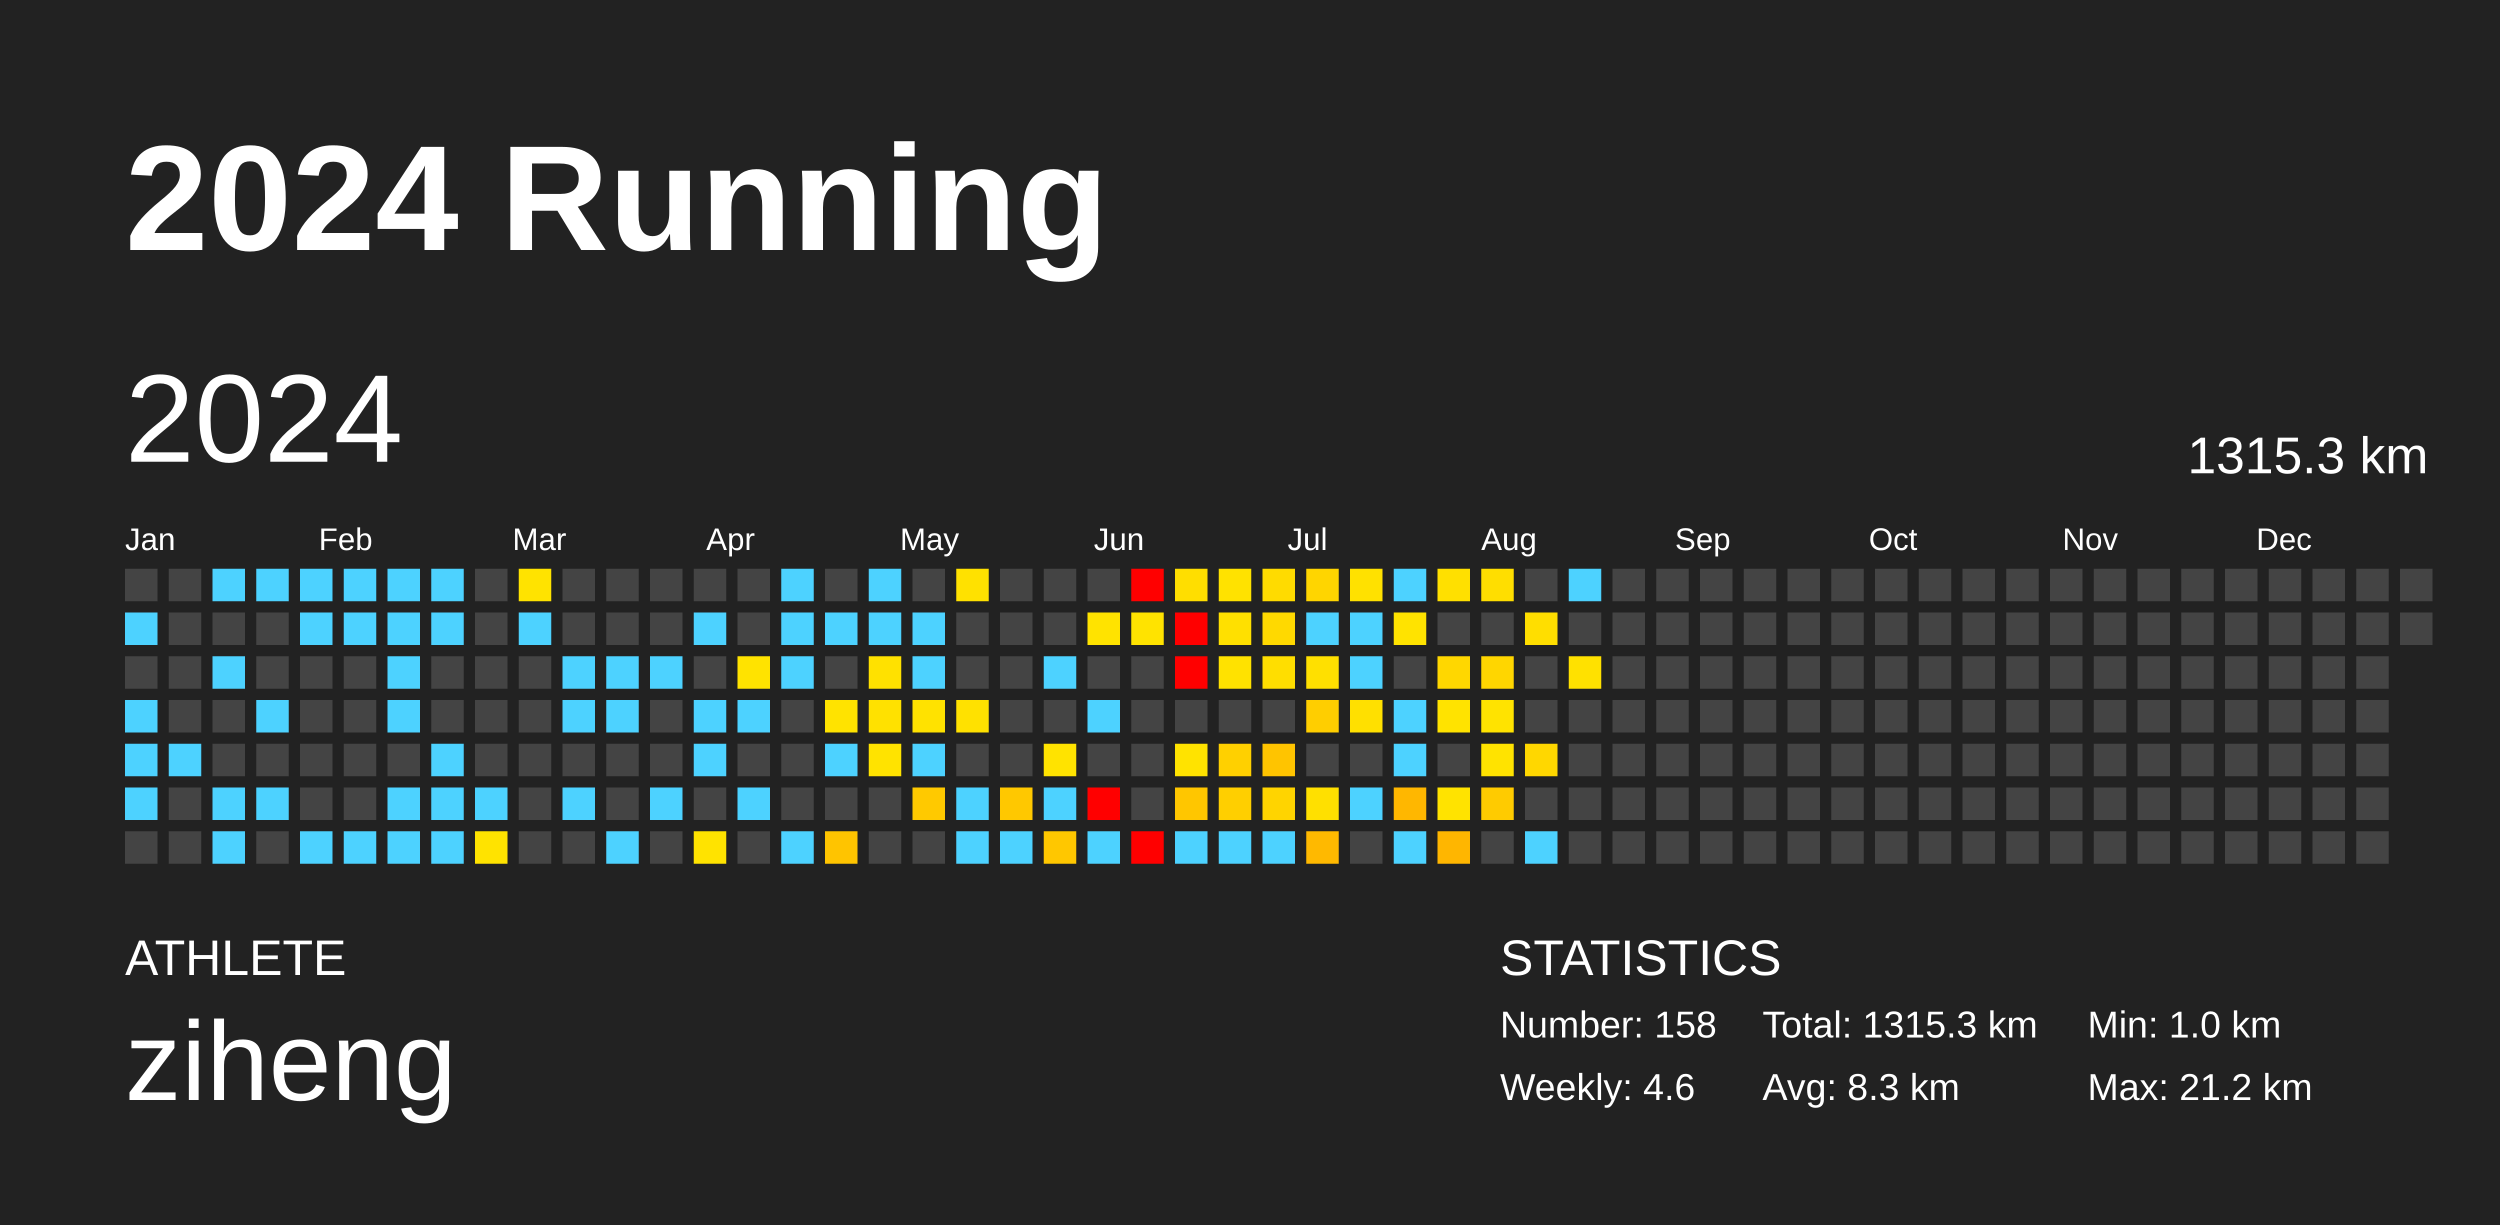
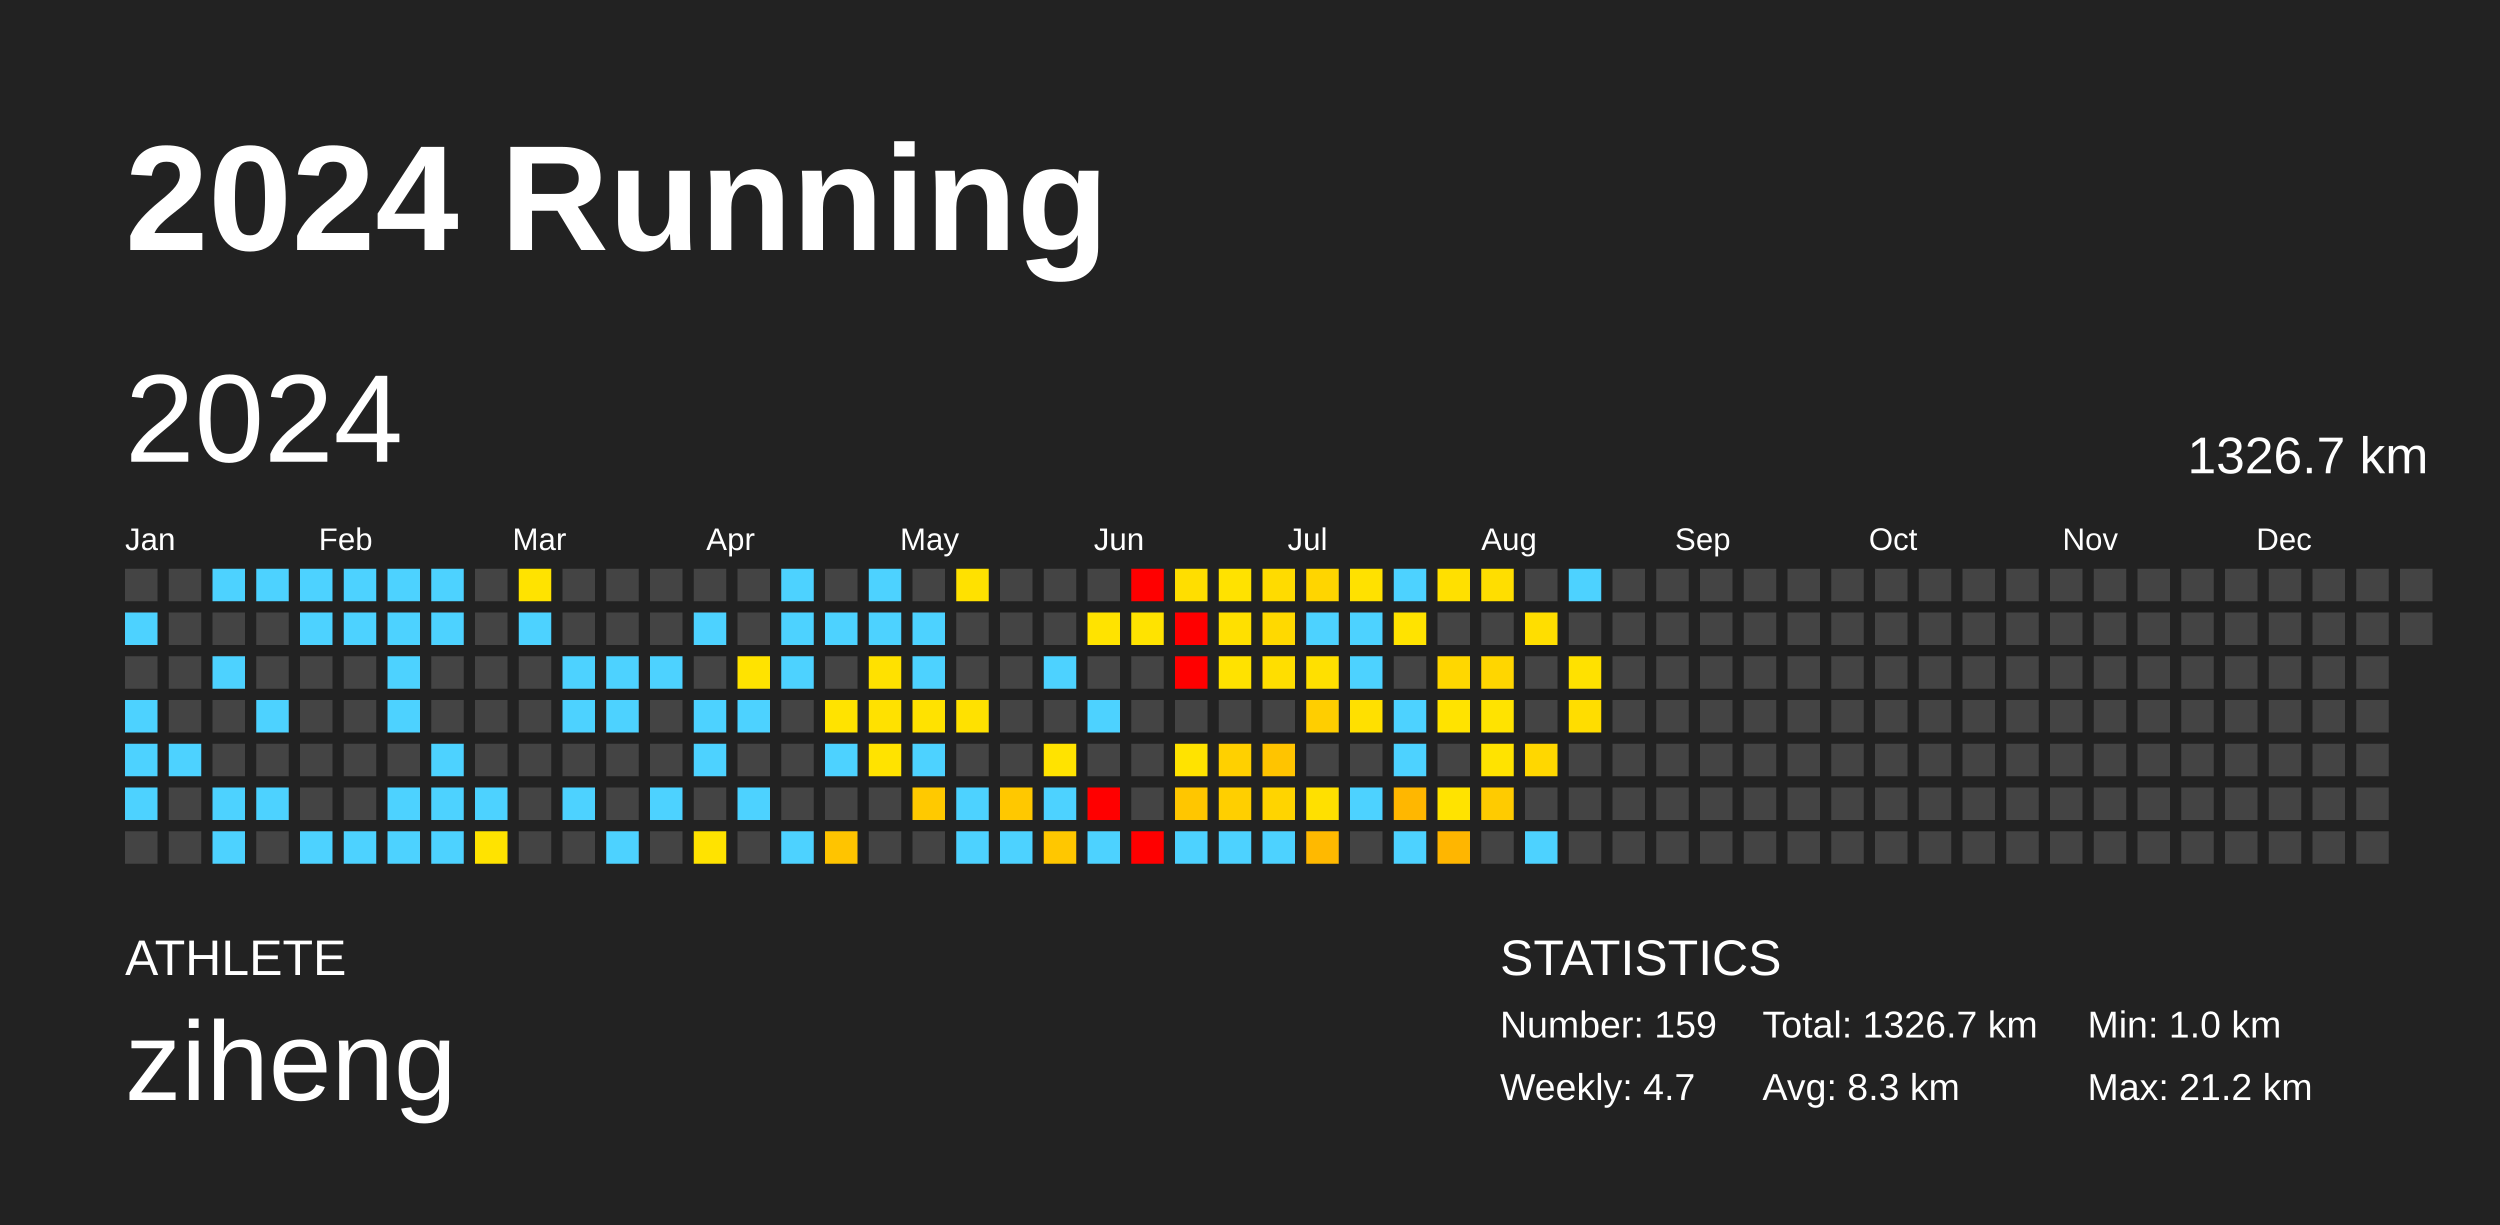
<svg xmlns="http://www.w3.org/2000/svg" baseProfile="full" height="98mm" version="1.1" viewBox="0,0,200,98" width="200mm">
  <defs />
  <rect fill="#222222" height="98" width="200" x="0" y="0" />
  <text fill="#FFFFFF" style="font-size:12px; font-family:Arial; font-weight:bold;" x="10" y="20">2024 Running</text>
  <text fill="#FFFFFF" style="font-size:4px; font-family:Arial" x="10" y="78">ATHLETE</text>
  <text fill="#FFFFFF" style="font-size:9px; font-family:Arial" x="10" y="88">ziheng</text>
  <text fill="#FFFFFF" style="font-size:4px; font-family:Arial" x="120" y="78">STATISTICS</text>
-   <text fill="#FFFFFF" style="font-size:3px; font-family:Arial" x="120" y="83">Number: 158</text>
-   <text fill="#FFFFFF" style="font-size:3px; font-family:Arial" x="120" y="88">Weekly: 4.6</text>
-   <text fill="#FFFFFF" style="font-size:3px; font-family:Arial" x="141" y="83">Total: 1315.3 km</text>
+   <text fill="#FFFFFF" style="font-size:3px; font-family:Arial" x="120" y="83">Number: 159</text>
+   <text fill="#FFFFFF" style="font-size:3px; font-family:Arial" x="120" y="88">Weekly: 4.7</text>
+   <text fill="#FFFFFF" style="font-size:3px; font-family:Arial" x="141" y="83">Total: 1326.7 km</text>
  <text fill="#FFFFFF" style="font-size:3px; font-family:Arial" x="141" y="88">Avg: 8.3 km</text>
  <text fill="#FFFFFF" style="font-size:3px; font-family:Arial" x="167" y="83">Min: 1.0 km</text>
  <text fill="#FFFFFF" style="font-size:3px; font-family:Arial" x="167" y="88">Max: 21.2 km</text>
  <text dominant-baseline="hanging" fill="#FFFFFF" style="font-size:10.0px; font-family:Arial;" x="10" y="30">2024</text>
-   <text dominant-baseline="hanging" fill="#FFFFFF" style="font-size:4.125px; font-family:Arial;" x="175" y="35">1315.3 km</text>
+   <text dominant-baseline="hanging" fill="#FFFFFF" style="font-size:4.125px; font-family:Arial;" x="175" y="35">1326.7 km</text>
  <text fill="#FFFFFF" style="font-size:2.5px; font-family:Arial" x="10.0" y="44">Jan</text>
  <text fill="#FFFFFF" style="font-size:2.5px; font-family:Arial" x="25.5" y="44">Feb</text>
  <text fill="#FFFFFF" style="font-size:2.5px; font-family:Arial" x="41.0" y="44">Mar</text>
  <text fill="#FFFFFF" style="font-size:2.5px; font-family:Arial" x="56.5" y="44">Apr</text>
  <text fill="#FFFFFF" style="font-size:2.5px; font-family:Arial" x="72.0" y="44">May</text>
  <text fill="#FFFFFF" style="font-size:2.5px; font-family:Arial" x="87.5" y="44">Jun</text>
  <text fill="#FFFFFF" style="font-size:2.5px; font-family:Arial" x="103.0" y="44">Jul</text>
  <text fill="#FFFFFF" style="font-size:2.5px; font-family:Arial" x="118.5" y="44">Aug</text>
  <text fill="#FFFFFF" style="font-size:2.5px; font-family:Arial" x="134.0" y="44">Sep</text>
  <text fill="#FFFFFF" style="font-size:2.5px; font-family:Arial" x="149.5" y="44">Oct</text>
  <text fill="#FFFFFF" style="font-size:2.5px; font-family:Arial" x="165.0" y="44">Nov</text>
  <text fill="#FFFFFF" style="font-size:2.5px; font-family:Arial" x="180.5" y="44">Dec</text>
  <rect fill="#444444" height="2.6" width="2.6" x="10.0" y="45.5" />
  <rect fill="#4dd2ff" height="2.6" width="2.6" x="10.0" y="49.0" />
  <rect fill="#444444" height="2.6" width="2.6" x="10.0" y="52.5" />
  <rect fill="#4dd2ff" height="2.6" width="2.6" x="10.0" y="56.0" />
  <rect fill="#4dd2ff" height="2.6" width="2.6" x="10.0" y="59.5" />
  <rect fill="#4dd2ff" height="2.6" width="2.6" x="10.0" y="63.0" />
  <rect fill="#444444" height="2.6" width="2.6" x="10.0" y="66.5" />
  <rect fill="#444444" height="2.6" width="2.6" x="13.5" y="45.5" />
  <rect fill="#444444" height="2.6" width="2.6" x="13.5" y="49.0" />
  <rect fill="#444444" height="2.6" width="2.6" x="13.5" y="52.5" />
  <rect fill="#444444" height="2.6" width="2.6" x="13.5" y="56.0" />
  <rect fill="#4dd2ff" height="2.6" width="2.6" x="13.5" y="59.5" />
  <rect fill="#444444" height="2.6" width="2.6" x="13.5" y="63.0" />
  <rect fill="#444444" height="2.6" width="2.6" x="13.5" y="66.5" />
  <rect fill="#4dd2ff" height="2.6" width="2.6" x="17.0" y="45.5" />
  <rect fill="#444444" height="2.6" width="2.6" x="17.0" y="49.0" />
  <rect fill="#4dd2ff" height="2.6" width="2.6" x="17.0" y="52.5" />
  <rect fill="#444444" height="2.6" width="2.6" x="17.0" y="56.0" />
  <rect fill="#444444" height="2.6" width="2.6" x="17.0" y="59.5" />
  <rect fill="#4dd2ff" height="2.6" width="2.6" x="17.0" y="63.0" />
  <rect fill="#4dd2ff" height="2.6" width="2.6" x="17.0" y="66.5" />
  <rect fill="#4dd2ff" height="2.6" width="2.6" x="20.5" y="45.5" />
  <rect fill="#444444" height="2.6" width="2.6" x="20.5" y="49.0" />
  <rect fill="#444444" height="2.6" width="2.6" x="20.5" y="52.5" />
  <rect fill="#4dd2ff" height="2.6" width="2.6" x="20.5" y="56.0" />
  <rect fill="#444444" height="2.6" width="2.6" x="20.5" y="59.5" />
  <rect fill="#4dd2ff" height="2.6" width="2.6" x="20.5" y="63.0" />
  <rect fill="#444444" height="2.6" width="2.6" x="20.5" y="66.5" />
  <rect fill="#4dd2ff" height="2.6" width="2.6" x="24.0" y="45.5" />
  <rect fill="#4dd2ff" height="2.6" width="2.6" x="24.0" y="49.0" />
  <rect fill="#444444" height="2.6" width="2.6" x="24.0" y="52.5" />
  <rect fill="#444444" height="2.6" width="2.6" x="24.0" y="56.0" />
  <rect fill="#444444" height="2.6" width="2.6" x="24.0" y="59.5" />
  <rect fill="#444444" height="2.6" width="2.6" x="24.0" y="63.0" />
  <rect fill="#4dd2ff" height="2.6" width="2.6" x="24.0" y="66.5" />
  <rect fill="#4dd2ff" height="2.6" width="2.6" x="27.5" y="45.5" />
  <rect fill="#4dd2ff" height="2.6" width="2.6" x="27.5" y="49.0" />
  <rect fill="#444444" height="2.6" width="2.6" x="27.5" y="52.5" />
  <rect fill="#444444" height="2.6" width="2.6" x="27.5" y="56.0" />
  <rect fill="#444444" height="2.6" width="2.6" x="27.5" y="59.5" />
  <rect fill="#444444" height="2.6" width="2.6" x="27.5" y="63.0" />
  <rect fill="#4dd2ff" height="2.6" width="2.6" x="27.5" y="66.5" />
  <rect fill="#4dd2ff" height="2.6" width="2.6" x="31.0" y="45.5" />
  <rect fill="#4dd2ff" height="2.6" width="2.6" x="31.0" y="49.0" />
  <rect fill="#4dd2ff" height="2.6" width="2.6" x="31.0" y="52.5" />
  <rect fill="#4dd2ff" height="2.6" width="2.6" x="31.0" y="56.0" />
  <rect fill="#444444" height="2.6" width="2.6" x="31.0" y="59.5" />
  <rect fill="#4dd2ff" height="2.6" width="2.6" x="31.0" y="63.0" />
  <rect fill="#4dd2ff" height="2.6" width="2.6" x="31.0" y="66.5" />
  <rect fill="#4dd2ff" height="2.6" width="2.6" x="34.5" y="45.5" />
  <rect fill="#4dd2ff" height="2.6" width="2.6" x="34.5" y="49.0" />
  <rect fill="#444444" height="2.6" width="2.6" x="34.5" y="52.5" />
  <rect fill="#444444" height="2.6" width="2.6" x="34.5" y="56.0" />
  <rect fill="#4dd2ff" height="2.6" width="2.6" x="34.5" y="59.5" />
  <rect fill="#4dd2ff" height="2.6" width="2.6" x="34.5" y="63.0" />
  <rect fill="#4dd2ff" height="2.6" width="2.6" x="34.5" y="66.5" />
  <rect fill="#444444" height="2.6" width="2.6" x="38.0" y="45.5" />
  <rect fill="#444444" height="2.6" width="2.6" x="38.0" y="49.0" />
  <rect fill="#444444" height="2.6" width="2.6" x="38.0" y="52.5" />
  <rect fill="#444444" height="2.6" width="2.6" x="38.0" y="56.0" />
  <rect fill="#444444" height="2.6" width="2.6" x="38.0" y="59.5" />
  <rect fill="#4dd2ff" height="2.6" width="2.6" x="38.0" y="63.0" />
  <rect fill="#ffe300" height="2.6" width="2.6" x="38.0" y="66.5" />
  <rect fill="#ffe300" height="2.6" width="2.6" x="41.5" y="45.5" />
  <rect fill="#4dd2ff" height="2.6" width="2.6" x="41.5" y="49.0" />
  <rect fill="#444444" height="2.6" width="2.6" x="41.5" y="52.5" />
  <rect fill="#444444" height="2.6" width="2.6" x="41.5" y="56.0" />
  <rect fill="#444444" height="2.6" width="2.6" x="41.5" y="59.5" />
  <rect fill="#444444" height="2.6" width="2.6" x="41.5" y="63.0" />
  <rect fill="#444444" height="2.6" width="2.6" x="41.5" y="66.5" />
  <rect fill="#444444" height="2.6" width="2.6" x="45.0" y="45.5" />
  <rect fill="#444444" height="2.6" width="2.6" x="45.0" y="49.0" />
  <rect fill="#4dd2ff" height="2.6" width="2.6" x="45.0" y="52.5" />
  <rect fill="#4dd2ff" height="2.6" width="2.6" x="45.0" y="56.0" />
  <rect fill="#444444" height="2.6" width="2.6" x="45.0" y="59.5" />
  <rect fill="#4dd2ff" height="2.6" width="2.6" x="45.0" y="63.0" />
  <rect fill="#444444" height="2.6" width="2.6" x="45.0" y="66.5" />
  <rect fill="#444444" height="2.6" width="2.6" x="48.5" y="45.5" />
  <rect fill="#444444" height="2.6" width="2.6" x="48.5" y="49.0" />
  <rect fill="#4dd2ff" height="2.6" width="2.6" x="48.5" y="52.5" />
  <rect fill="#4dd2ff" height="2.6" width="2.6" x="48.5" y="56.0" />
  <rect fill="#444444" height="2.6" width="2.6" x="48.5" y="59.5" />
  <rect fill="#444444" height="2.6" width="2.6" x="48.5" y="63.0" />
  <rect fill="#4dd2ff" height="2.6" width="2.6" x="48.5" y="66.5" />
  <rect fill="#444444" height="2.6" width="2.6" x="52.0" y="45.5" />
  <rect fill="#444444" height="2.6" width="2.6" x="52.0" y="49.0" />
  <rect fill="#4dd2ff" height="2.6" width="2.6" x="52.0" y="52.5" />
  <rect fill="#444444" height="2.6" width="2.6" x="52.0" y="56.0" />
  <rect fill="#444444" height="2.6" width="2.6" x="52.0" y="59.5" />
  <rect fill="#4dd2ff" height="2.6" width="2.6" x="52.0" y="63.0" />
  <rect fill="#444444" height="2.6" width="2.6" x="52.0" y="66.5" />
  <rect fill="#444444" height="2.6" width="2.6" x="55.5" y="45.5" />
  <rect fill="#4dd2ff" height="2.6" width="2.6" x="55.5" y="49.0" />
  <rect fill="#444444" height="2.6" width="2.6" x="55.5" y="52.5" />
  <rect fill="#4dd2ff" height="2.6" width="2.6" x="55.5" y="56.0" />
  <rect fill="#4dd2ff" height="2.6" width="2.6" x="55.5" y="59.5" />
  <rect fill="#444444" height="2.6" width="2.6" x="55.5" y="63.0" />
  <rect fill="#ffe300" height="2.6" width="2.6" x="55.5" y="66.5" />
  <rect fill="#444444" height="2.6" width="2.6" x="59.0" y="45.5" />
  <rect fill="#444444" height="2.6" width="2.6" x="59.0" y="49.0" />
  <rect fill="#ffe300" height="2.6" width="2.6" x="59.0" y="52.5" />
  <rect fill="#4dd2ff" height="2.6" width="2.6" x="59.0" y="56.0" />
  <rect fill="#444444" height="2.6" width="2.6" x="59.0" y="59.5" />
  <rect fill="#4dd2ff" height="2.6" width="2.6" x="59.0" y="63.0" />
  <rect fill="#444444" height="2.6" width="2.6" x="59.0" y="66.5" />
  <rect fill="#4dd2ff" height="2.6" width="2.6" x="62.5" y="45.5" />
  <rect fill="#4dd2ff" height="2.6" width="2.6" x="62.5" y="49.0" />
  <rect fill="#4dd2ff" height="2.6" width="2.6" x="62.5" y="52.5" />
  <rect fill="#444444" height="2.6" width="2.6" x="62.5" y="56.0" />
  <rect fill="#444444" height="2.6" width="2.6" x="62.5" y="59.5" />
  <rect fill="#444444" height="2.6" width="2.6" x="62.5" y="63.0" />
  <rect fill="#4dd2ff" height="2.6" width="2.6" x="62.5" y="66.5" />
  <rect fill="#444444" height="2.6" width="2.6" x="66.0" y="45.5" />
  <rect fill="#4dd2ff" height="2.6" width="2.6" x="66.0" y="49.0" />
  <rect fill="#444444" height="2.6" width="2.6" x="66.0" y="52.5" />
  <rect fill="#ffe300" height="2.6" width="2.6" x="66.0" y="56.0" />
  <rect fill="#4dd2ff" height="2.6" width="2.6" x="66.0" y="59.5" />
  <rect fill="#444444" height="2.6" width="2.6" x="66.0" y="63.0" />
  <rect fill="#ffc400" height="2.6" width="2.6" x="66.0" y="66.5" />
  <rect fill="#4dd2ff" height="2.6" width="2.6" x="69.5" y="45.5" />
  <rect fill="#4dd2ff" height="2.6" width="2.6" x="69.5" y="49.0" />
  <rect fill="#ffe100" height="2.6" width="2.6" x="69.5" y="52.5" />
  <rect fill="#ffe100" height="2.6" width="2.6" x="69.5" y="56.0" />
  <rect fill="#ffe300" height="2.6" width="2.6" x="69.5" y="59.5" />
  <rect fill="#444444" height="2.6" width="2.6" x="69.5" y="63.0" />
  <rect fill="#444444" height="2.6" width="2.6" x="69.5" y="66.5" />
  <rect fill="#444444" height="2.6" width="2.6" x="73.0" y="45.5" />
  <rect fill="#4dd2ff" height="2.6" width="2.6" x="73.0" y="49.0" />
  <rect fill="#4dd2ff" height="2.6" width="2.6" x="73.0" y="52.5" />
  <rect fill="#ffe200" height="2.6" width="2.6" x="73.0" y="56.0" />
  <rect fill="#4dd2ff" height="2.6" width="2.6" x="73.0" y="59.5" />
  <rect fill="#ffc900" height="2.6" width="2.6" x="73.0" y="63.0" />
  <rect fill="#444444" height="2.6" width="2.6" x="73.0" y="66.5" />
  <rect fill="#ffe100" height="2.6" width="2.6" x="76.5" y="45.5" />
  <rect fill="#444444" height="2.6" width="2.6" x="76.5" y="49.0" />
  <rect fill="#444444" height="2.6" width="2.6" x="76.5" y="52.5" />
  <rect fill="#ffe100" height="2.6" width="2.6" x="76.5" y="56.0" />
  <rect fill="#444444" height="2.6" width="2.6" x="76.5" y="59.5" />
  <rect fill="#4dd2ff" height="2.6" width="2.6" x="76.5" y="63.0" />
  <rect fill="#4dd2ff" height="2.6" width="2.6" x="76.5" y="66.5" />
  <rect fill="#444444" height="2.6" width="2.6" x="80.0" y="45.5" />
  <rect fill="#444444" height="2.6" width="2.6" x="80.0" y="49.0" />
  <rect fill="#444444" height="2.6" width="2.6" x="80.0" y="52.5" />
  <rect fill="#444444" height="2.6" width="2.6" x="80.0" y="56.0" />
  <rect fill="#444444" height="2.6" width="2.6" x="80.0" y="59.5" />
  <rect fill="#ffc800" height="2.6" width="2.6" x="80.0" y="63.0" />
  <rect fill="#4dd2ff" height="2.6" width="2.6" x="80.0" y="66.5" />
  <rect fill="#444444" height="2.6" width="2.6" x="83.5" y="45.5" />
  <rect fill="#444444" height="2.6" width="2.6" x="83.5" y="49.0" />
  <rect fill="#4dd2ff" height="2.6" width="2.6" x="83.5" y="52.5" />
  <rect fill="#444444" height="2.6" width="2.6" x="83.5" y="56.0" />
  <rect fill="#ffe300" height="2.6" width="2.6" x="83.5" y="59.5" />
  <rect fill="#4dd2ff" height="2.6" width="2.6" x="83.5" y="63.0" />
  <rect fill="#ffc700" height="2.6" width="2.6" x="83.5" y="66.5" />
  <rect fill="#444444" height="2.6" width="2.6" x="87.0" y="45.5" />
  <rect fill="#ffe300" height="2.6" width="2.6" x="87.0" y="49.0" />
  <rect fill="#444444" height="2.6" width="2.6" x="87.0" y="52.5" />
  <rect fill="#4dd2ff" height="2.6" width="2.6" x="87.0" y="56.0" />
  <rect fill="#444444" height="2.6" width="2.6" x="87.0" y="59.5" />
  <rect fill="red" height="2.6" width="2.6" x="87.0" y="63.0" />
  <rect fill="#4dd2ff" height="2.6" width="2.6" x="87.0" y="66.5" />
  <rect fill="red" height="2.6" width="2.6" x="90.5" y="45.5" />
  <rect fill="#ffe300" height="2.6" width="2.6" x="90.5" y="49.0" />
  <rect fill="#444444" height="2.6" width="2.6" x="90.5" y="52.5" />
  <rect fill="#444444" height="2.6" width="2.6" x="90.5" y="56.0" />
  <rect fill="#444444" height="2.6" width="2.6" x="90.5" y="59.5" />
  <rect fill="#444444" height="2.6" width="2.6" x="90.5" y="63.0" />
  <rect fill="red" height="2.6" width="2.6" x="90.5" y="66.5" />
  <rect fill="#ffde00" height="2.6" width="2.6" x="94.0" y="45.5" />
  <rect fill="red" height="2.6" width="2.6" x="94.0" y="49.0" />
  <rect fill="red" height="2.6" width="2.6" x="94.0" y="52.5" />
  <rect fill="#444444" height="2.6" width="2.6" x="94.0" y="56.0" />
  <rect fill="#ffe300" height="2.6" width="2.6" x="94.0" y="59.5" />
  <rect fill="#ffc600" height="2.6" width="2.6" x="94.0" y="63.0" />
  <rect fill="#4dd2ff" height="2.6" width="2.6" x="94.0" y="66.5" />
  <rect fill="#ffe200" height="2.6" width="2.6" x="97.5" y="45.5" />
  <rect fill="#ffe000" height="2.6" width="2.6" x="97.5" y="49.0" />
  <rect fill="#ffe200" height="2.6" width="2.6" x="97.5" y="52.5" />
  <rect fill="#444444" height="2.6" width="2.6" x="97.5" y="56.0" />
  <rect fill="#ffd000" height="2.6" width="2.6" x="97.5" y="59.5" />
  <rect fill="#ffcf00" height="2.6" width="2.6" x="97.5" y="63.0" />
  <rect fill="#4dd2ff" height="2.6" width="2.6" x="97.5" y="66.5" />
  <rect fill="#ffdb00" height="2.6" width="2.6" x="101.0" y="45.5" />
  <rect fill="#ffd900" height="2.6" width="2.6" x="101.0" y="49.0" />
  <rect fill="#ffde00" height="2.6" width="2.6" x="101.0" y="52.5" />
  <rect fill="#444444" height="2.6" width="2.6" x="101.0" y="56.0" />
  <rect fill="#ffc400" height="2.6" width="2.6" x="101.0" y="59.5" />
  <rect fill="#ffd400" height="2.6" width="2.6" x="101.0" y="63.0" />
  <rect fill="#4dd2ff" height="2.6" width="2.6" x="101.0" y="66.5" />
  <rect fill="#ffd500" height="2.6" width="2.6" x="104.5" y="45.5" />
  <rect fill="#4dd2ff" height="2.6" width="2.6" x="104.5" y="49.0" />
  <rect fill="#ffe000" height="2.6" width="2.6" x="104.5" y="52.5" />
  <rect fill="#ffce00" height="2.6" width="2.6" x="104.5" y="56.0" />
  <rect fill="#444444" height="2.6" width="2.6" x="104.5" y="59.5" />
  <rect fill="#ffe000" height="2.6" width="2.6" x="104.5" y="63.0" />
  <rect fill="#ffb900" height="2.6" width="2.6" x="104.5" y="66.5" />
  <rect fill="#ffe100" height="2.6" width="2.6" x="108.0" y="45.5" />
  <rect fill="#4dd2ff" height="2.6" width="2.6" x="108.0" y="49.0" />
  <rect fill="#4dd2ff" height="2.6" width="2.6" x="108.0" y="52.5" />
  <rect fill="#ffe000" height="2.6" width="2.6" x="108.0" y="56.0" />
  <rect fill="#444444" height="2.6" width="2.6" x="108.0" y="59.5" />
  <rect fill="#4dd2ff" height="2.6" width="2.6" x="108.0" y="63.0" />
  <rect fill="#444444" height="2.6" width="2.6" x="108.0" y="66.5" />
  <rect fill="#4dd2ff" height="2.6" width="2.6" x="111.5" y="45.5" />
  <rect fill="#ffe300" height="2.6" width="2.6" x="111.5" y="49.0" />
  <rect fill="#444444" height="2.6" width="2.6" x="111.5" y="52.5" />
  <rect fill="#4dd2ff" height="2.6" width="2.6" x="111.5" y="56.0" />
  <rect fill="#4dd2ff" height="2.6" width="2.6" x="111.5" y="59.5" />
  <rect fill="#ffb700" height="2.6" width="2.6" x="111.5" y="63.0" />
  <rect fill="#4dd2ff" height="2.6" width="2.6" x="111.5" y="66.5" />
  <rect fill="#ffe000" height="2.6" width="2.6" x="115.0" y="45.5" />
  <rect fill="#444444" height="2.6" width="2.6" x="115.0" y="49.0" />
  <rect fill="#ffd700" height="2.6" width="2.6" x="115.0" y="52.5" />
  <rect fill="#ffe300" height="2.6" width="2.6" x="115.0" y="56.0" />
  <rect fill="#444444" height="2.6" width="2.6" x="115.0" y="59.5" />
  <rect fill="#ffe300" height="2.6" width="2.6" x="115.0" y="63.0" />
  <rect fill="#ffb600" height="2.6" width="2.6" x="115.0" y="66.5" />
  <rect fill="#ffde00" height="2.6" width="2.6" x="118.5" y="45.5" />
  <rect fill="#444444" height="2.6" width="2.6" x="118.5" y="49.0" />
  <rect fill="#ffd600" height="2.6" width="2.6" x="118.5" y="52.5" />
  <rect fill="#ffe300" height="2.6" width="2.6" x="118.5" y="56.0" />
  <rect fill="#ffe300" height="2.6" width="2.6" x="118.5" y="59.5" />
  <rect fill="#ffcb00" height="2.6" width="2.6" x="118.5" y="63.0" />
  <rect fill="#444444" height="2.6" width="2.6" x="118.5" y="66.5" />
  <rect fill="#444444" height="2.6" width="2.6" x="122.0" y="45.5" />
  <rect fill="#ffde00" height="2.6" width="2.6" x="122.0" y="49.0" />
  <rect fill="#444444" height="2.6" width="2.6" x="122.0" y="52.5" />
  <rect fill="#444444" height="2.6" width="2.6" x="122.0" y="56.0" />
  <rect fill="#ffd700" height="2.6" width="2.6" x="122.0" y="59.5" />
  <rect fill="#444444" height="2.6" width="2.6" x="122.0" y="63.0" />
  <rect fill="#4dd2ff" height="2.6" width="2.6" x="122.0" y="66.5" />
  <rect fill="#4dd2ff" height="2.6" width="2.6" x="125.5" y="45.5" />
  <rect fill="#444444" height="2.6" width="2.6" x="125.5" y="49.0" />
  <rect fill="#ffe100" height="2.6" width="2.6" x="125.5" y="52.5" />
-   <rect fill="#444444" height="2.6" width="2.6" x="125.5" y="56.0" />
+   <rect fill="#ffdd00" height="2.6" width="2.6" x="125.5" y="56.0" />
  <rect fill="#444444" height="2.6" width="2.6" x="125.5" y="59.5" />
  <rect fill="#444444" height="2.6" width="2.6" x="125.5" y="63.0" />
  <rect fill="#444444" height="2.6" width="2.6" x="125.5" y="66.5" />
  <rect fill="#444444" height="2.6" width="2.6" x="129.0" y="45.5" />
  <rect fill="#444444" height="2.6" width="2.6" x="129.0" y="49.0" />
  <rect fill="#444444" height="2.6" width="2.6" x="129.0" y="52.5" />
  <rect fill="#444444" height="2.6" width="2.6" x="129.0" y="56.0" />
  <rect fill="#444444" height="2.6" width="2.6" x="129.0" y="59.5" />
  <rect fill="#444444" height="2.6" width="2.6" x="129.0" y="63.0" />
  <rect fill="#444444" height="2.6" width="2.6" x="129.0" y="66.5" />
  <rect fill="#444444" height="2.6" width="2.6" x="132.5" y="45.5" />
  <rect fill="#444444" height="2.6" width="2.6" x="132.5" y="49.0" />
  <rect fill="#444444" height="2.6" width="2.6" x="132.5" y="52.5" />
  <rect fill="#444444" height="2.6" width="2.6" x="132.5" y="56.0" />
  <rect fill="#444444" height="2.6" width="2.6" x="132.5" y="59.5" />
  <rect fill="#444444" height="2.6" width="2.6" x="132.5" y="63.0" />
  <rect fill="#444444" height="2.6" width="2.6" x="132.5" y="66.5" />
  <rect fill="#444444" height="2.6" width="2.6" x="136.0" y="45.5" />
  <rect fill="#444444" height="2.6" width="2.6" x="136.0" y="49.0" />
  <rect fill="#444444" height="2.6" width="2.6" x="136.0" y="52.5" />
  <rect fill="#444444" height="2.6" width="2.6" x="136.0" y="56.0" />
  <rect fill="#444444" height="2.6" width="2.6" x="136.0" y="59.5" />
  <rect fill="#444444" height="2.6" width="2.6" x="136.0" y="63.0" />
  <rect fill="#444444" height="2.6" width="2.6" x="136.0" y="66.5" />
  <rect fill="#444444" height="2.6" width="2.6" x="139.5" y="45.5" />
  <rect fill="#444444" height="2.6" width="2.6" x="139.5" y="49.0" />
  <rect fill="#444444" height="2.6" width="2.6" x="139.5" y="52.5" />
  <rect fill="#444444" height="2.6" width="2.6" x="139.5" y="56.0" />
  <rect fill="#444444" height="2.6" width="2.6" x="139.5" y="59.5" />
  <rect fill="#444444" height="2.6" width="2.6" x="139.5" y="63.0" />
  <rect fill="#444444" height="2.6" width="2.6" x="139.5" y="66.5" />
  <rect fill="#444444" height="2.6" width="2.6" x="143.0" y="45.5" />
  <rect fill="#444444" height="2.6" width="2.6" x="143.0" y="49.0" />
  <rect fill="#444444" height="2.6" width="2.6" x="143.0" y="52.5" />
  <rect fill="#444444" height="2.6" width="2.6" x="143.0" y="56.0" />
  <rect fill="#444444" height="2.6" width="2.6" x="143.0" y="59.5" />
  <rect fill="#444444" height="2.6" width="2.6" x="143.0" y="63.0" />
  <rect fill="#444444" height="2.6" width="2.6" x="143.0" y="66.5" />
  <rect fill="#444444" height="2.6" width="2.6" x="146.5" y="45.5" />
  <rect fill="#444444" height="2.6" width="2.6" x="146.5" y="49.0" />
  <rect fill="#444444" height="2.6" width="2.6" x="146.5" y="52.5" />
  <rect fill="#444444" height="2.6" width="2.6" x="146.5" y="56.0" />
  <rect fill="#444444" height="2.6" width="2.6" x="146.5" y="59.5" />
  <rect fill="#444444" height="2.6" width="2.6" x="146.5" y="63.0" />
  <rect fill="#444444" height="2.6" width="2.6" x="146.5" y="66.5" />
  <rect fill="#444444" height="2.6" width="2.6" x="150.0" y="45.5" />
  <rect fill="#444444" height="2.6" width="2.6" x="150.0" y="49.0" />
  <rect fill="#444444" height="2.6" width="2.6" x="150.0" y="52.5" />
  <rect fill="#444444" height="2.6" width="2.6" x="150.0" y="56.0" />
  <rect fill="#444444" height="2.6" width="2.6" x="150.0" y="59.5" />
  <rect fill="#444444" height="2.6" width="2.6" x="150.0" y="63.0" />
  <rect fill="#444444" height="2.6" width="2.6" x="150.0" y="66.5" />
  <rect fill="#444444" height="2.6" width="2.6" x="153.5" y="45.5" />
  <rect fill="#444444" height="2.6" width="2.6" x="153.5" y="49.0" />
  <rect fill="#444444" height="2.6" width="2.6" x="153.5" y="52.5" />
  <rect fill="#444444" height="2.6" width="2.6" x="153.5" y="56.0" />
  <rect fill="#444444" height="2.6" width="2.6" x="153.5" y="59.5" />
  <rect fill="#444444" height="2.6" width="2.6" x="153.5" y="63.0" />
  <rect fill="#444444" height="2.6" width="2.6" x="153.5" y="66.5" />
  <rect fill="#444444" height="2.6" width="2.6" x="157.0" y="45.5" />
  <rect fill="#444444" height="2.6" width="2.6" x="157.0" y="49.0" />
  <rect fill="#444444" height="2.6" width="2.6" x="157.0" y="52.5" />
  <rect fill="#444444" height="2.6" width="2.6" x="157.0" y="56.0" />
  <rect fill="#444444" height="2.6" width="2.6" x="157.0" y="59.5" />
  <rect fill="#444444" height="2.6" width="2.6" x="157.0" y="63.0" />
  <rect fill="#444444" height="2.6" width="2.6" x="157.0" y="66.5" />
  <rect fill="#444444" height="2.6" width="2.6" x="160.5" y="45.5" />
  <rect fill="#444444" height="2.6" width="2.6" x="160.5" y="49.0" />
  <rect fill="#444444" height="2.6" width="2.6" x="160.5" y="52.5" />
  <rect fill="#444444" height="2.6" width="2.6" x="160.5" y="56.0" />
  <rect fill="#444444" height="2.6" width="2.6" x="160.5" y="59.5" />
  <rect fill="#444444" height="2.6" width="2.6" x="160.5" y="63.0" />
  <rect fill="#444444" height="2.6" width="2.6" x="160.5" y="66.5" />
  <rect fill="#444444" height="2.6" width="2.6" x="164.0" y="45.5" />
  <rect fill="#444444" height="2.6" width="2.6" x="164.0" y="49.0" />
  <rect fill="#444444" height="2.6" width="2.6" x="164.0" y="52.5" />
  <rect fill="#444444" height="2.6" width="2.6" x="164.0" y="56.0" />
  <rect fill="#444444" height="2.6" width="2.6" x="164.0" y="59.5" />
  <rect fill="#444444" height="2.6" width="2.6" x="164.0" y="63.0" />
  <rect fill="#444444" height="2.6" width="2.6" x="164.0" y="66.5" />
  <rect fill="#444444" height="2.6" width="2.6" x="167.5" y="45.5" />
  <rect fill="#444444" height="2.6" width="2.6" x="167.5" y="49.0" />
  <rect fill="#444444" height="2.6" width="2.6" x="167.5" y="52.5" />
  <rect fill="#444444" height="2.6" width="2.6" x="167.5" y="56.0" />
  <rect fill="#444444" height="2.6" width="2.6" x="167.5" y="59.5" />
  <rect fill="#444444" height="2.6" width="2.6" x="167.5" y="63.0" />
  <rect fill="#444444" height="2.6" width="2.6" x="167.5" y="66.5" />
  <rect fill="#444444" height="2.6" width="2.6" x="171.0" y="45.5" />
  <rect fill="#444444" height="2.6" width="2.6" x="171.0" y="49.0" />
  <rect fill="#444444" height="2.6" width="2.6" x="171.0" y="52.5" />
  <rect fill="#444444" height="2.6" width="2.6" x="171.0" y="56.0" />
  <rect fill="#444444" height="2.6" width="2.6" x="171.0" y="59.5" />
  <rect fill="#444444" height="2.6" width="2.6" x="171.0" y="63.0" />
  <rect fill="#444444" height="2.6" width="2.6" x="171.0" y="66.5" />
  <rect fill="#444444" height="2.6" width="2.6" x="174.5" y="45.5" />
  <rect fill="#444444" height="2.6" width="2.6" x="174.5" y="49.0" />
  <rect fill="#444444" height="2.6" width="2.6" x="174.5" y="52.5" />
  <rect fill="#444444" height="2.6" width="2.6" x="174.5" y="56.0" />
  <rect fill="#444444" height="2.6" width="2.6" x="174.5" y="59.5" />
  <rect fill="#444444" height="2.6" width="2.6" x="174.5" y="63.0" />
  <rect fill="#444444" height="2.6" width="2.6" x="174.5" y="66.5" />
  <rect fill="#444444" height="2.6" width="2.6" x="178.0" y="45.5" />
  <rect fill="#444444" height="2.6" width="2.6" x="178.0" y="49.0" />
  <rect fill="#444444" height="2.6" width="2.6" x="178.0" y="52.5" />
  <rect fill="#444444" height="2.6" width="2.6" x="178.0" y="56.0" />
  <rect fill="#444444" height="2.6" width="2.6" x="178.0" y="59.5" />
  <rect fill="#444444" height="2.6" width="2.6" x="178.0" y="63.0" />
  <rect fill="#444444" height="2.6" width="2.6" x="178.0" y="66.5" />
  <rect fill="#444444" height="2.6" width="2.6" x="181.5" y="45.5" />
  <rect fill="#444444" height="2.6" width="2.6" x="181.5" y="49.0" />
  <rect fill="#444444" height="2.6" width="2.6" x="181.5" y="52.5" />
  <rect fill="#444444" height="2.6" width="2.6" x="181.5" y="56.0" />
  <rect fill="#444444" height="2.6" width="2.6" x="181.5" y="59.5" />
  <rect fill="#444444" height="2.6" width="2.6" x="181.5" y="63.0" />
  <rect fill="#444444" height="2.6" width="2.6" x="181.5" y="66.5" />
  <rect fill="#444444" height="2.6" width="2.6" x="185.0" y="45.5" />
  <rect fill="#444444" height="2.6" width="2.6" x="185.0" y="49.0" />
  <rect fill="#444444" height="2.6" width="2.6" x="185.0" y="52.5" />
  <rect fill="#444444" height="2.6" width="2.6" x="185.0" y="56.0" />
  <rect fill="#444444" height="2.6" width="2.6" x="185.0" y="59.5" />
  <rect fill="#444444" height="2.6" width="2.6" x="185.0" y="63.0" />
  <rect fill="#444444" height="2.6" width="2.6" x="185.0" y="66.5" />
  <rect fill="#444444" height="2.6" width="2.6" x="188.5" y="45.5" />
  <rect fill="#444444" height="2.6" width="2.6" x="188.5" y="49.0" />
  <rect fill="#444444" height="2.6" width="2.6" x="188.5" y="52.5" />
  <rect fill="#444444" height="2.6" width="2.6" x="188.5" y="56.0" />
  <rect fill="#444444" height="2.6" width="2.6" x="188.5" y="59.5" />
  <rect fill="#444444" height="2.6" width="2.6" x="188.5" y="63.0" />
  <rect fill="#444444" height="2.6" width="2.6" x="188.5" y="66.5" />
  <rect fill="#444444" height="2.6" width="2.6" x="192.0" y="45.5" />
  <rect fill="#444444" height="2.6" width="2.6" x="192.0" y="49.0" />
</svg>
